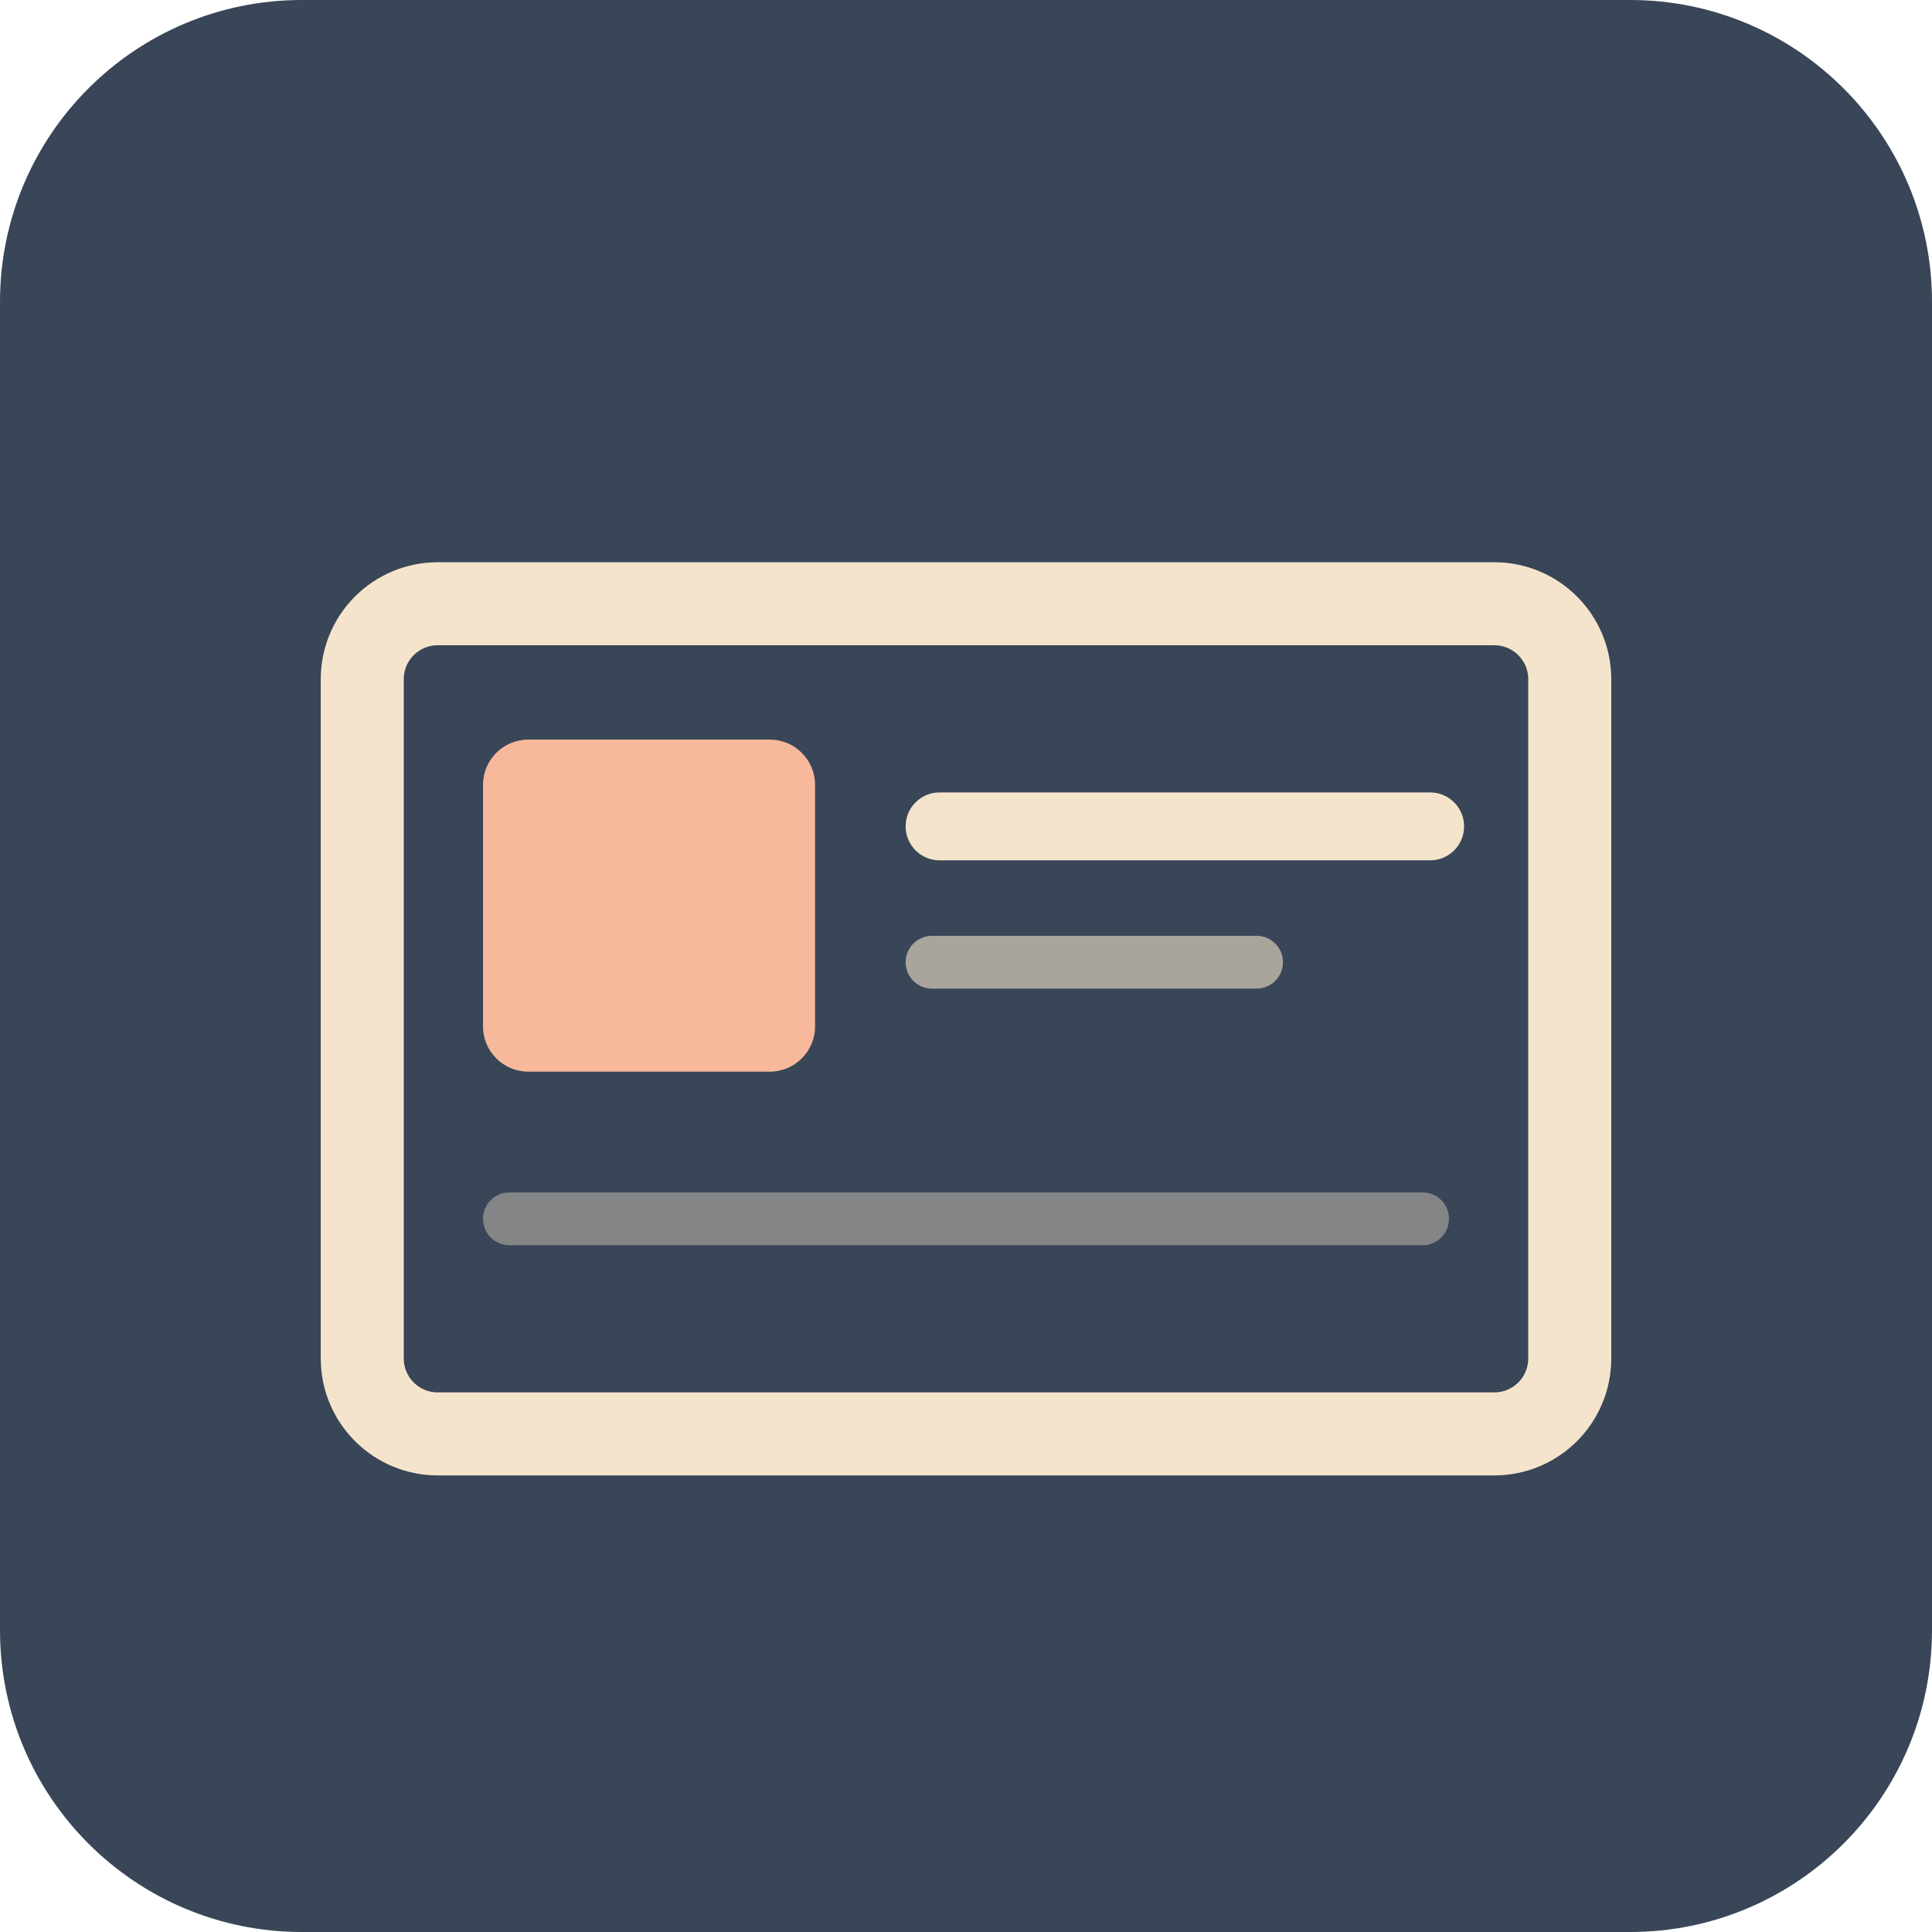
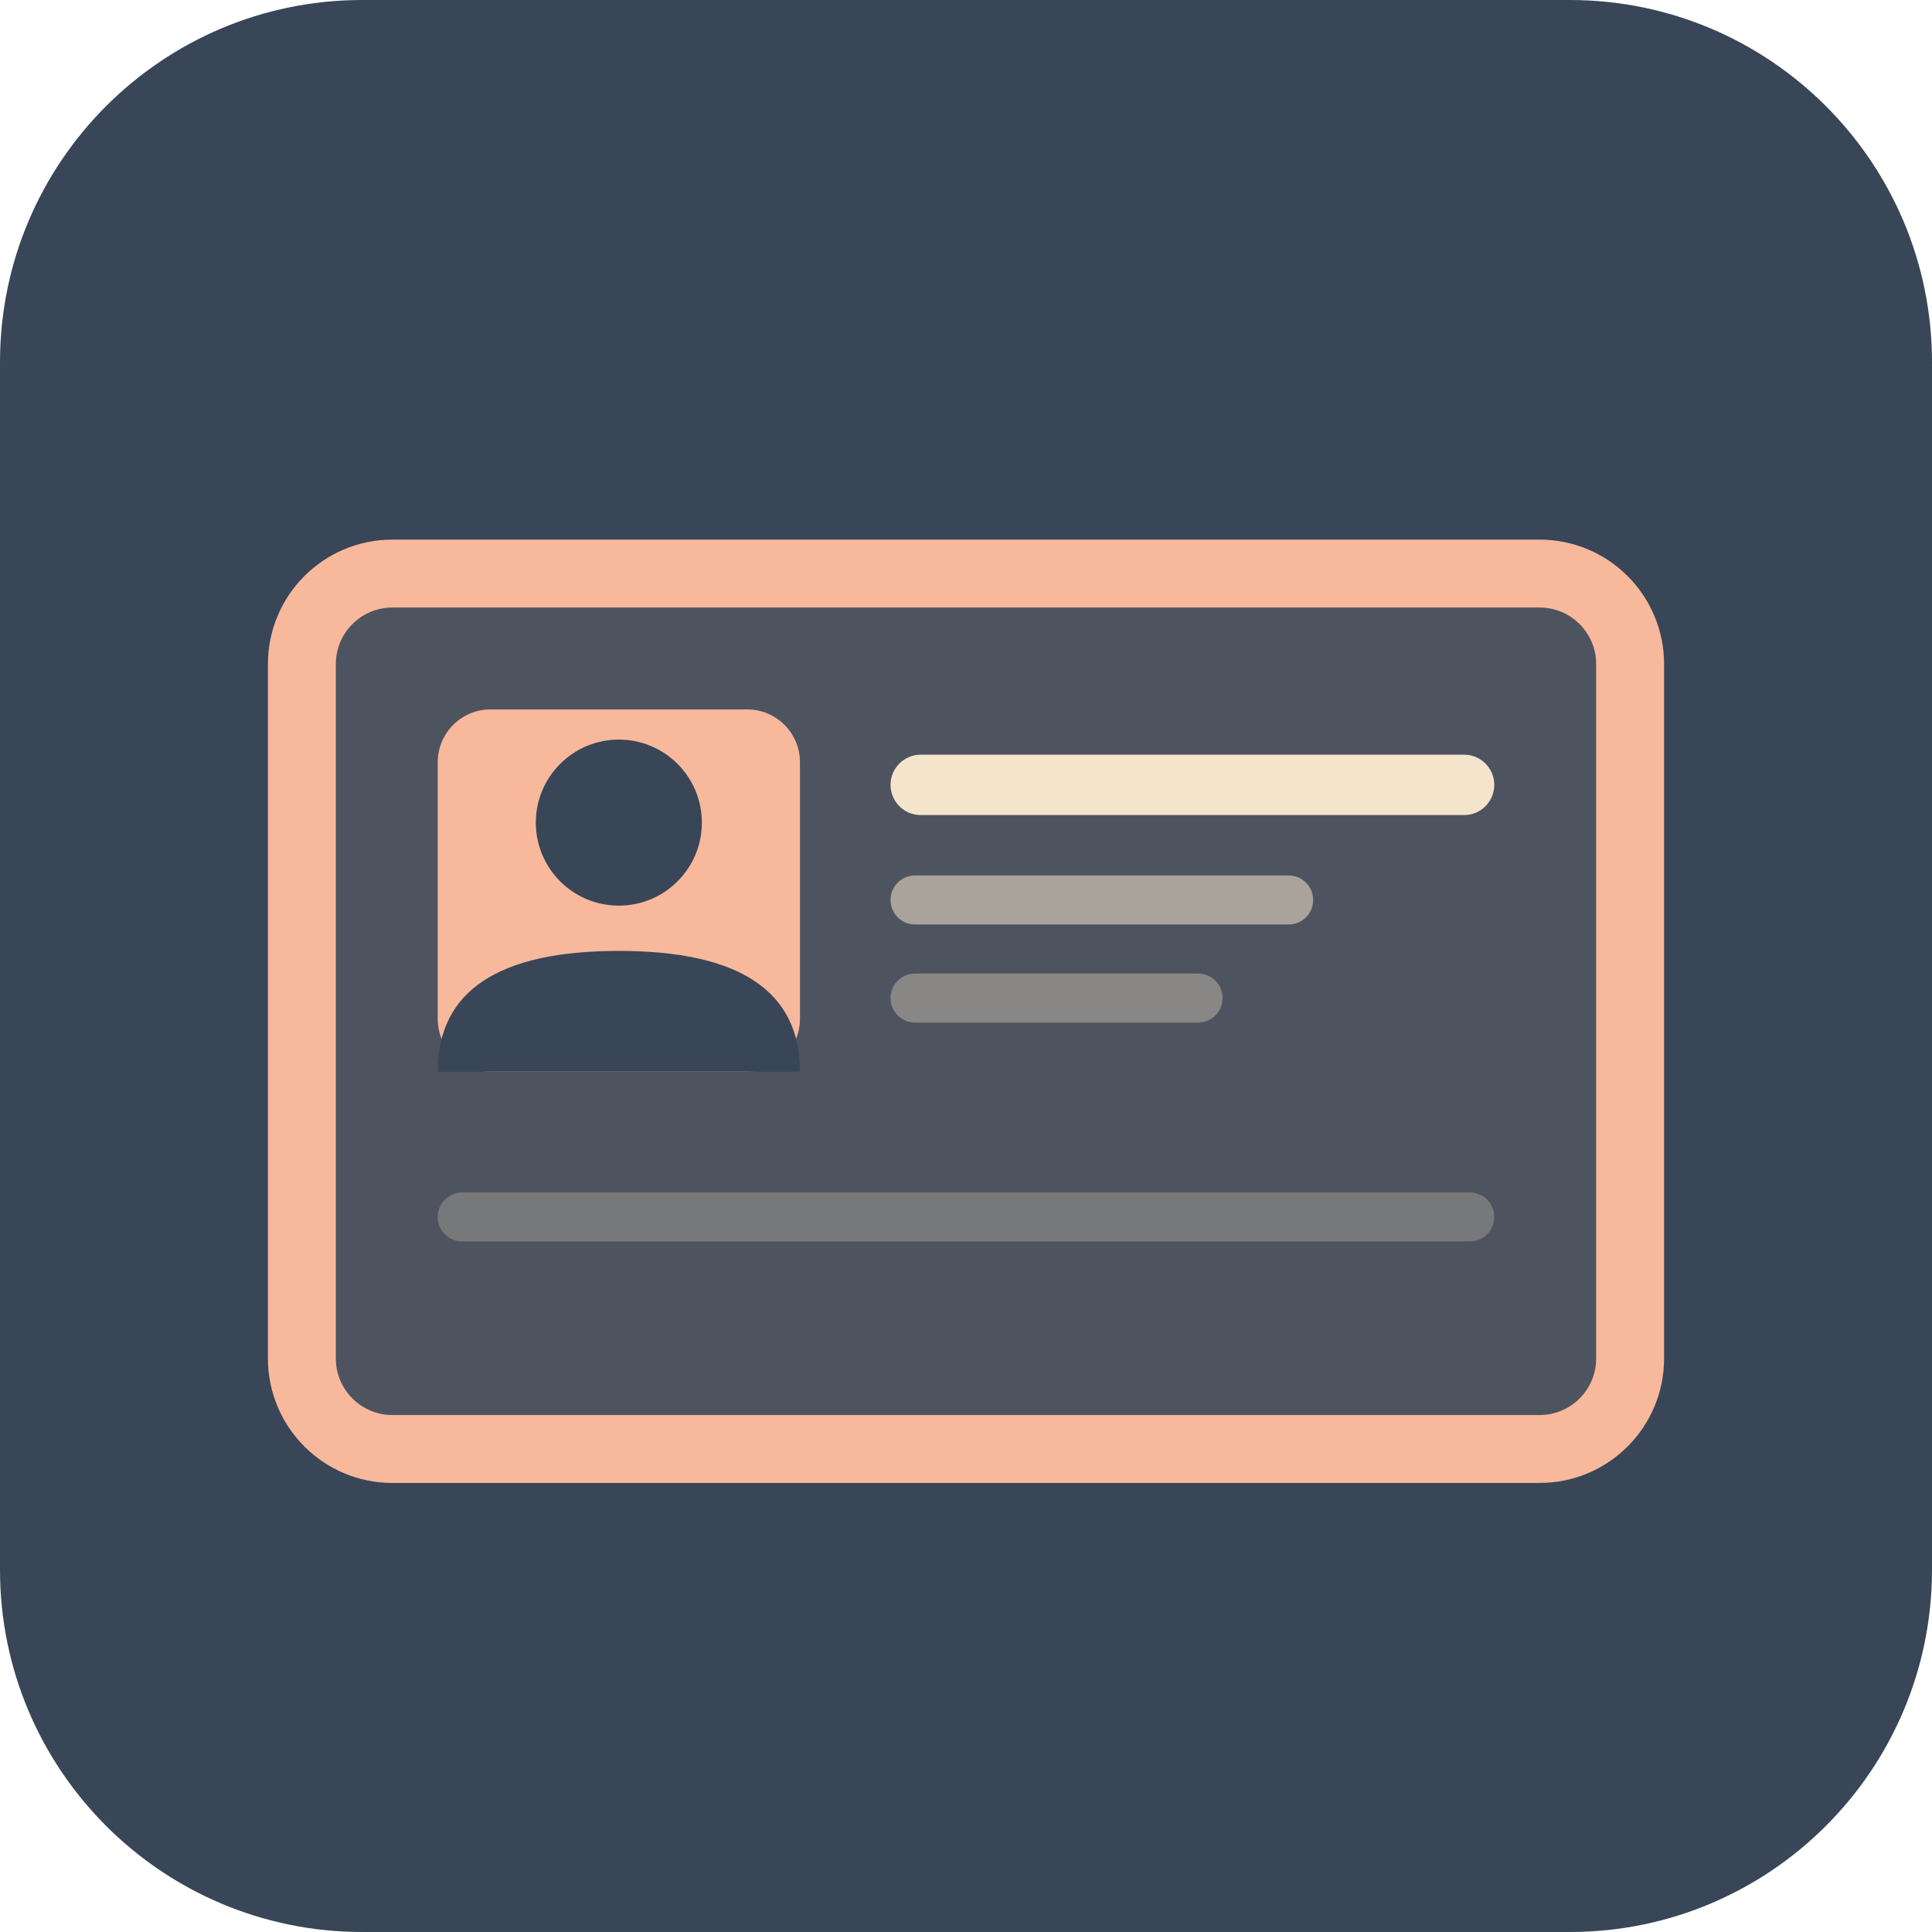
<svg xmlns="http://www.w3.org/2000/svg" viewBox="0 0 512 512">
-   <rect width="512" height="512" rx="80" fill="#384657" />
-   <rect x="96" y="160" width="320" height="220" rx="20" fill="none" stroke="#F5E4CC" stroke-width="22" />
-   <rect x="128" y="196" width="88" height="88" rx="12" fill="#F7B89C" />
-   <rect x="240" y="210" width="148" height="18" rx="9" fill="#F5E4CC" />
-   <rect x="240" y="248" width="100" height="14" rx="7" fill="#F5E4CC" opacity="0.6" />
-   <rect x="128" y="316" width="256" height="14" rx="7" fill="#F5E4CC" opacity="0.4" />
+   <rect width="512" height="512" rx="96" fill="#384657" />
+   <rect x="80" y="152" width="352" height="232" rx="24" fill="rgba(247,184,156,0.12)" stroke="#F7B89C" stroke-width="18" />
+   <rect x="116" y="188" width="96" height="96" rx="14" fill="#F7B89C" />
+   <circle cx="164" cy="218" r="22" fill="#384657" />
+   <path d="M116 284 Q116 252 164 252 Q212 252 212 284" fill="#384657" />
+   <rect x="236" y="200" width="160" height="16" rx="8" fill="#F5E4CC" />
+   <rect x="236" y="232" width="112" height="13" rx="6.5" fill="rgba(245,228,204,0.55)" />
+   <rect x="236" y="258" width="88" height="13" rx="6.5" fill="rgba(245,228,204,0.35)" />
+   <rect x="116" y="316" width="280" height="13" rx="6.5" fill="rgba(245,228,204,0.25)" />
</svg>
